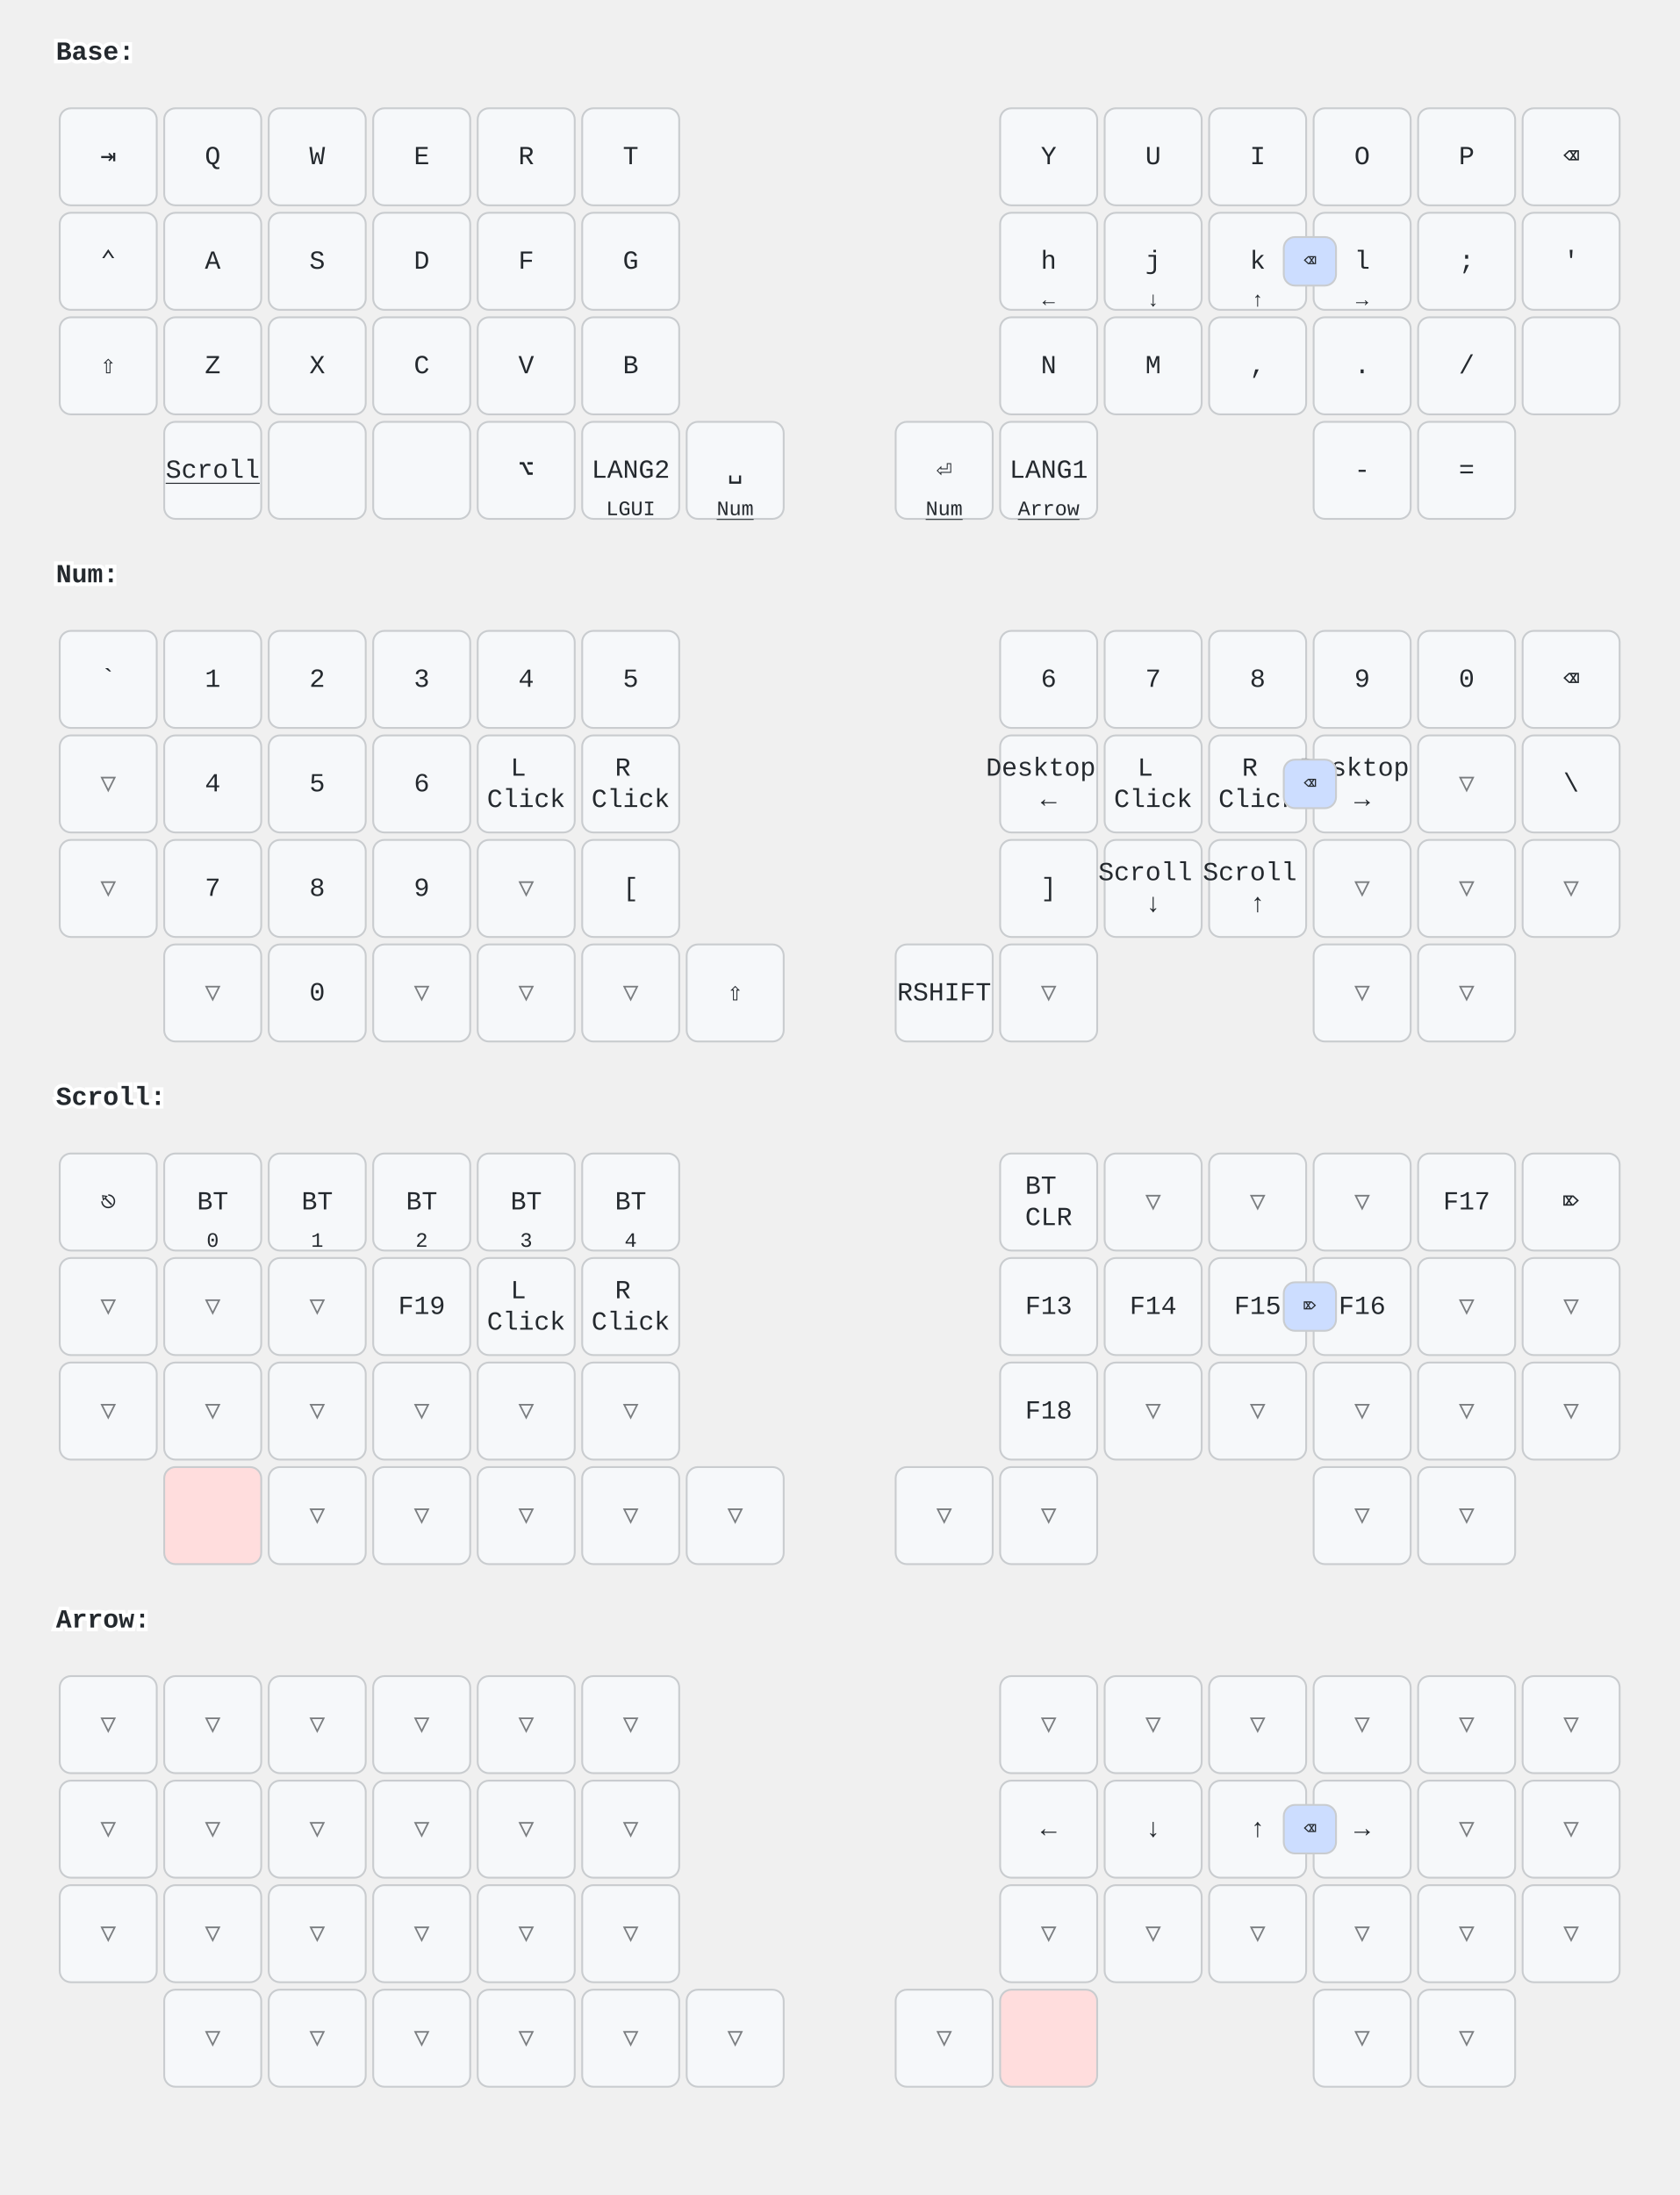
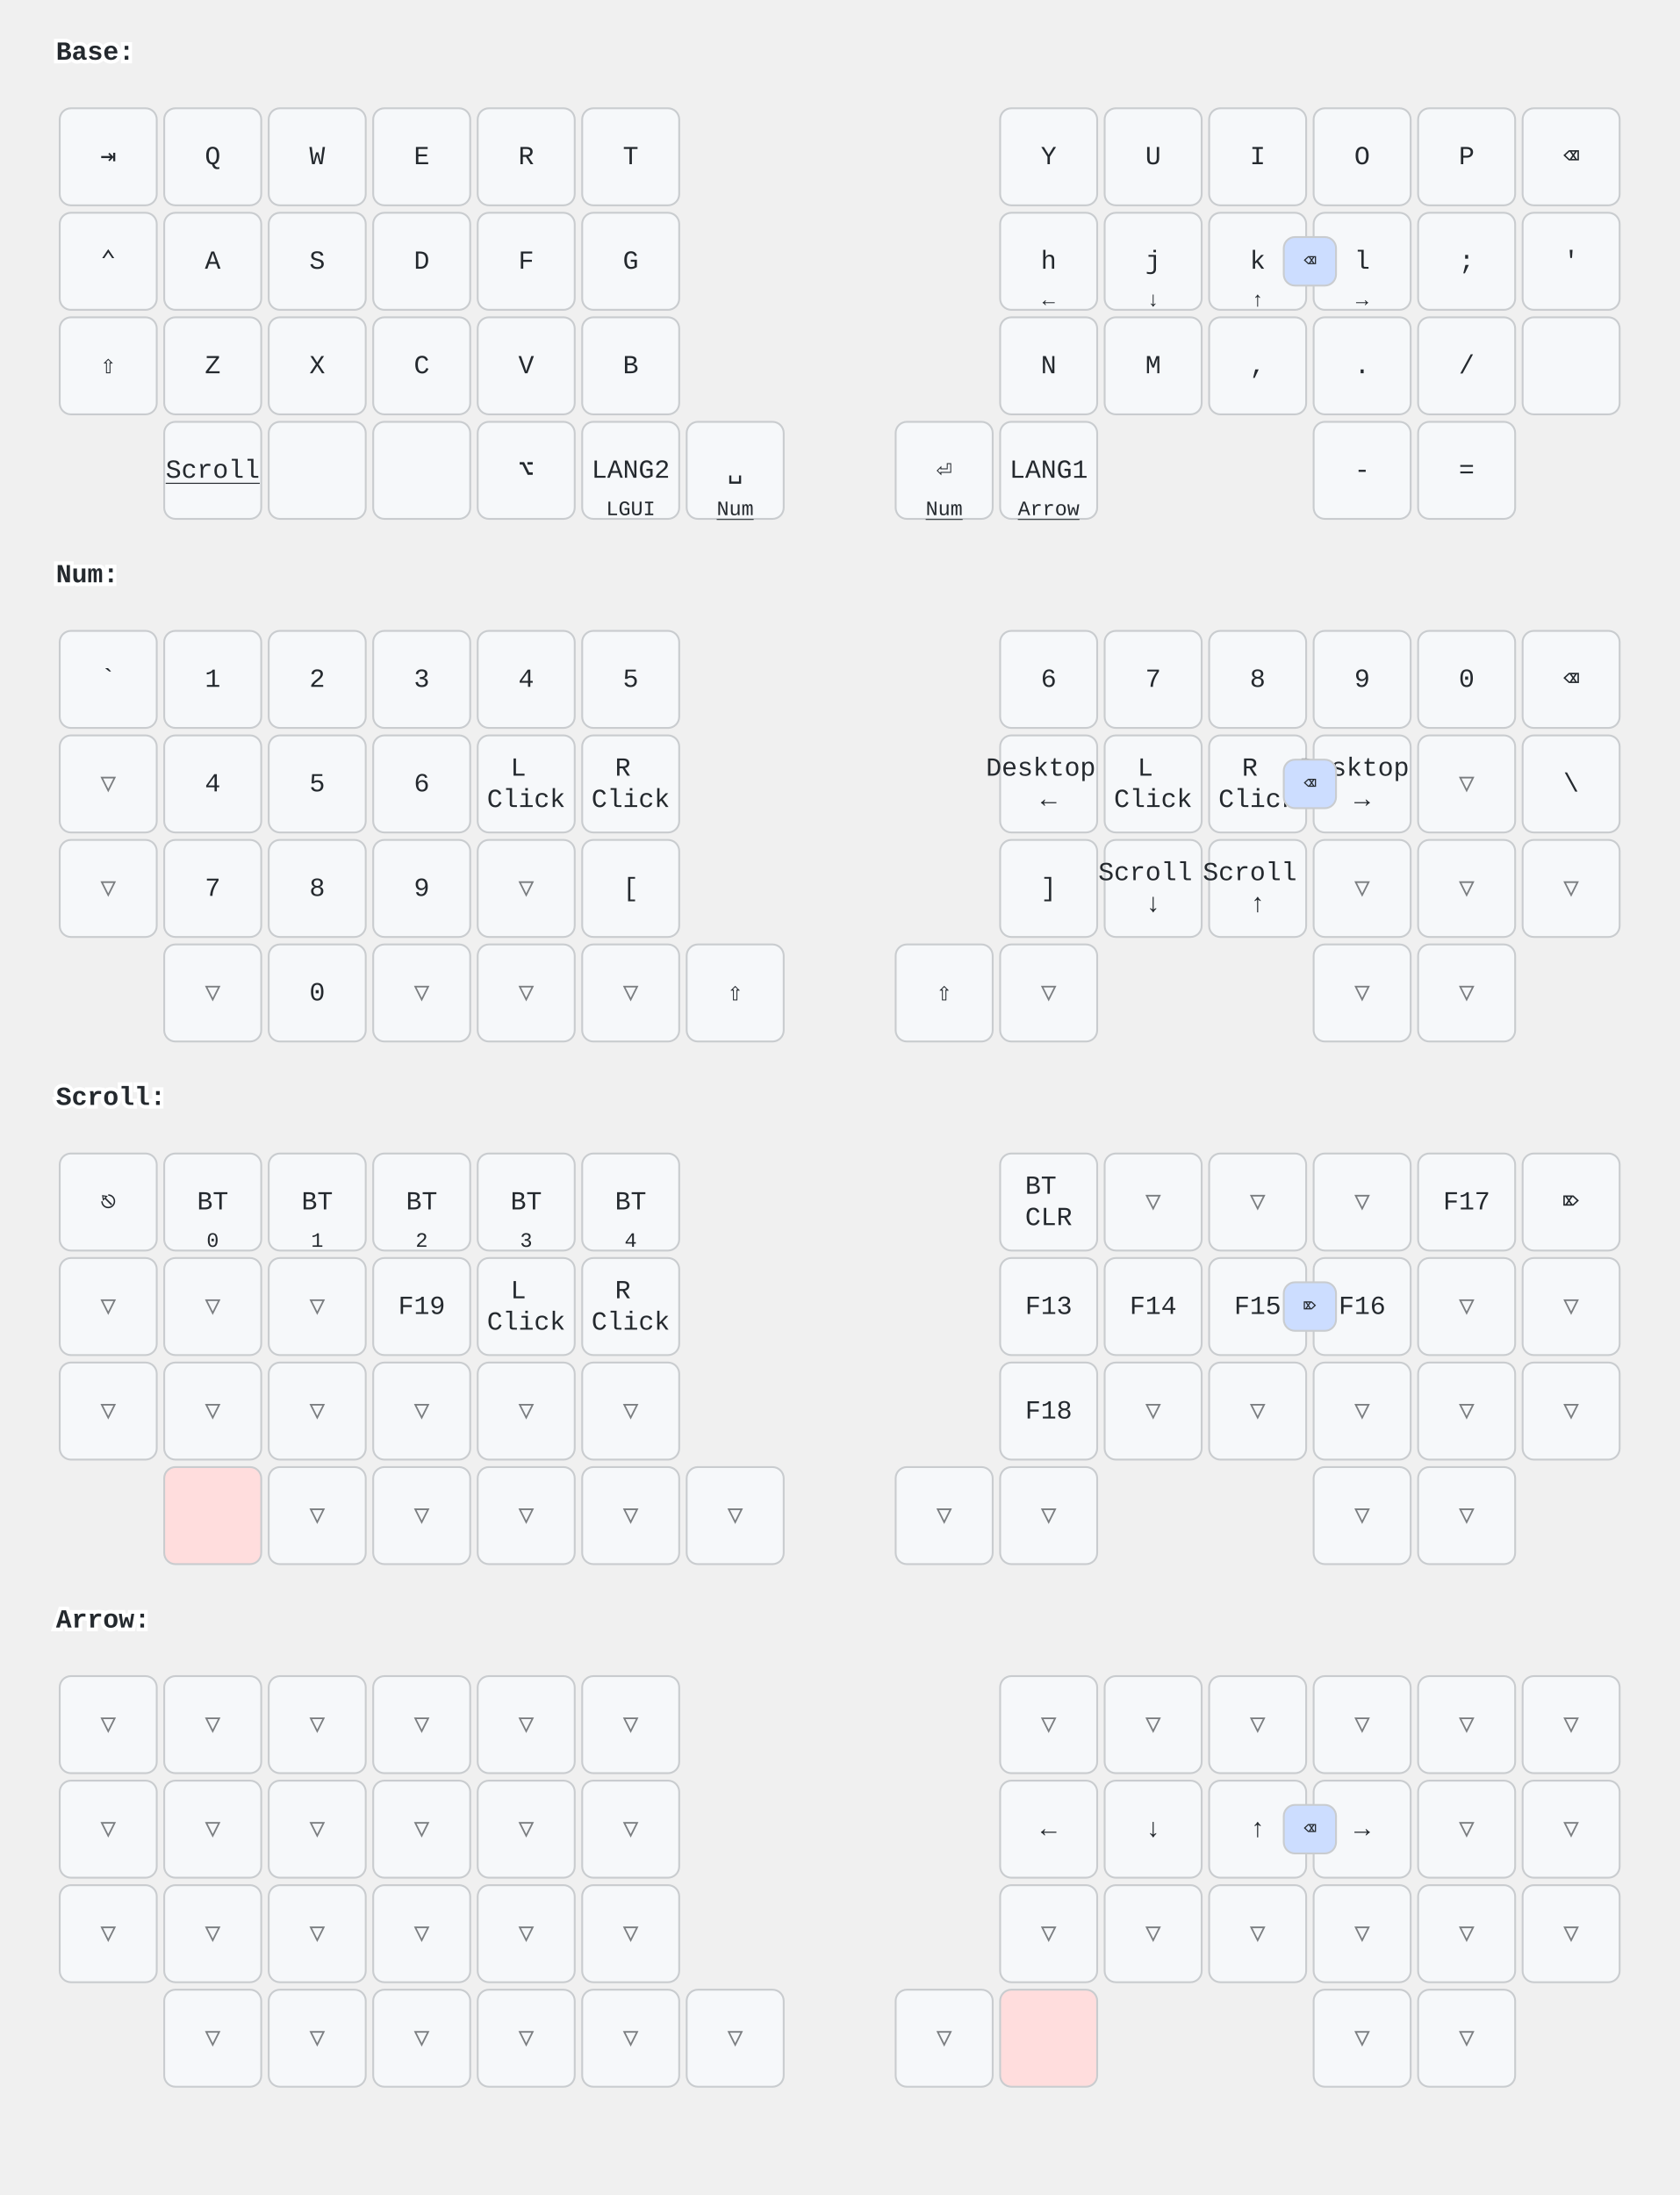
<svg xmlns="http://www.w3.org/2000/svg" width="900" height="1176" viewBox="0 0 900 1176" class="keymap">
  <style>/* inherit to force styles through use tags */
svg path {
    fill: inherit;
}

/* font and background color specifications */
svg.keymap {
    font-family: SFMono-Regular,Consolas,Liberation Mono,Menlo,monospace;
    font-size: 14px;
    font-kerning: normal;
    text-rendering: optimizeLegibility;
    fill: #24292e;
}

/* default key styling */
rect.key {
    fill: #f6f8fa;
}

rect.key, rect.combo {
    stroke: #c9cccf;
    stroke-width: 1;
}

/* default key side styling, only used is draw_key_sides is set */
rect.side {
    filter: brightness(90%);
}

/* color accent for combo boxes */
rect.combo, rect.combo-separate {
    fill: #cdf;
}

/* color accent for held keys */
rect.held, rect.combo.held {
    fill: #fdd;
}

/* color accent for ghost (optional) keys */
rect.ghost, rect.combo.ghost {
    stroke-dasharray: 4, 4;
    stroke-width: 2;
}

text {
    text-anchor: middle;
    dominant-baseline: middle;
}

/* styling for layer labels */
text.label {
    font-weight: bold;
    text-anchor: start;
    stroke: white;
    stroke-width: 4;
    paint-order: stroke;
}

/* styling for optional footer */
text.footer {
    text-anchor: end;
    dominant-baseline: auto;
    stroke: white;
    stroke-width: 4;
    paint-order: stroke;
}

/* styling for combo tap, and key non-tap label text */
text.combo, text.hold, text.shifted, text.left, text.right, text.tl, text.tr, text.bl, text.br {
    font-size: 11px;
}

text.hold, text.bl, text.br {
    text-anchor: middle;
    dominant-baseline: auto;
}

text.shifted, text.tl, text.tr {
    text-anchor: middle;
    dominant-baseline: hanging;
}

text.left, text.tl, text.bl {
    text-anchor: start;
}

text.right, text.tr, text.br {
    text-anchor: end;
}

text.layer-activator {
    text-decoration: underline;
}

/* styling for hold/shifted label text in combo box */
text.combo.hold, text.combo.shifted, text.combo.left, text.combo.right {
    font-size: 8px;
}

/* lighter symbol for transparent keys */
text.trans {
    fill: #7b7e81;
}

/* styling for combo dendrons */
path.combo {
    stroke-width: 1;
    stroke: gray;
    fill: none;
}

/* Start Tabler Icons Cleanup */
/* cannot use height/width with glyphs */
.icon-tabler &gt; path {
    fill: inherit;
    stroke: inherit;
    stroke-width: 2;
}
/* hide tabler's default box */
.icon-tabler &gt; path[stroke="none"][fill="none"] {
    visibility: hidden;
}
/* End Tabler Icons Cleanup */

@media (prefers-color-scheme: dark) {
svg.keymap { fill: #d1d6db; }
rect.key { fill: #3f4750; }
rect.key, rect.combo { stroke: #60666c; }
rect.combo, rect.combo-separate { fill: #1f3d7a; }
rect.held, rect.combo.held { fill: #854747; }
text.label, text.footer { stroke: black; }
text.trans { fill: #7e8184; }
path.combo { stroke: #7f7f7f; }

}</style>
  <g transform="translate(30, 0)" class="layer-Base">
    <text x="0" y="28" class="label" id="Base">Base:</text>
    <g transform="translate(0, 56)">
      <g transform="translate(28, 28)" class="key keypos-0">
        <rect rx="6" ry="6" x="-26" y="-26" width="52" height="52" class="key" />
        <text x="0" y="0" class="key tap">⇥</text>
      </g>
      <g transform="translate(84, 28)" class="key keypos-1">
        <rect rx="6" ry="6" x="-26" y="-26" width="52" height="52" class="key" />
        <text x="0" y="0" class="key tap">Q</text>
      </g>
      <g transform="translate(140, 28)" class="key keypos-2">
        <rect rx="6" ry="6" x="-26" y="-26" width="52" height="52" class="key" />
        <text x="0" y="0" class="key tap">W</text>
      </g>
      <g transform="translate(196, 28)" class="key keypos-3">
        <rect rx="6" ry="6" x="-26" y="-26" width="52" height="52" class="key" />
        <text x="0" y="0" class="key tap">E</text>
      </g>
      <g transform="translate(252, 28)" class="key keypos-4">
        <rect rx="6" ry="6" x="-26" y="-26" width="52" height="52" class="key" />
        <text x="0" y="0" class="key tap">R</text>
      </g>
      <g transform="translate(308, 28)" class="key keypos-5">
        <rect rx="6" ry="6" x="-26" y="-26" width="52" height="52" class="key" />
        <text x="0" y="0" class="key tap">T</text>
      </g>
      <g transform="translate(532, 28)" class="key keypos-6">
        <rect rx="6" ry="6" x="-26" y="-26" width="52" height="52" class="key" />
        <text x="0" y="0" class="key tap">Y</text>
      </g>
      <g transform="translate(588, 28)" class="key keypos-7">
        <rect rx="6" ry="6" x="-26" y="-26" width="52" height="52" class="key" />
        <text x="0" y="0" class="key tap">U</text>
      </g>
      <g transform="translate(644, 28)" class="key keypos-8">
        <rect rx="6" ry="6" x="-26" y="-26" width="52" height="52" class="key" />
        <text x="0" y="0" class="key tap">I</text>
      </g>
      <g transform="translate(700, 28)" class="key keypos-9">
        <rect rx="6" ry="6" x="-26" y="-26" width="52" height="52" class="key" />
        <text x="0" y="0" class="key tap">O</text>
      </g>
      <g transform="translate(756, 28)" class="key keypos-10">
        <rect rx="6" ry="6" x="-26" y="-26" width="52" height="52" class="key" />
        <text x="0" y="0" class="key tap">P</text>
      </g>
      <g transform="translate(812, 28)" class="key keypos-11">
        <rect rx="6" ry="6" x="-26" y="-26" width="52" height="52" class="key" />
        <text x="0" y="0" class="key tap">⌫</text>
      </g>
      <g transform="translate(28, 84)" class="key keypos-12">
        <rect rx="6" ry="6" x="-26" y="-26" width="52" height="52" class="key" />
        <text x="0" y="0" class="key tap">⌃</text>
      </g>
      <g transform="translate(84, 84)" class="key keypos-13">
        <rect rx="6" ry="6" x="-26" y="-26" width="52" height="52" class="key" />
        <text x="0" y="0" class="key tap">A</text>
      </g>
      <g transform="translate(140, 84)" class="key keypos-14">
        <rect rx="6" ry="6" x="-26" y="-26" width="52" height="52" class="key" />
        <text x="0" y="0" class="key tap">S</text>
      </g>
      <g transform="translate(196, 84)" class="key keypos-15">
        <rect rx="6" ry="6" x="-26" y="-26" width="52" height="52" class="key" />
        <text x="0" y="0" class="key tap">D</text>
      </g>
      <g transform="translate(252, 84)" class="key keypos-16">
        <rect rx="6" ry="6" x="-26" y="-26" width="52" height="52" class="key" />
        <text x="0" y="0" class="key tap">F</text>
      </g>
      <g transform="translate(308, 84)" class="key keypos-17">
        <rect rx="6" ry="6" x="-26" y="-26" width="52" height="52" class="key" />
        <text x="0" y="0" class="key tap">G</text>
      </g>
      <g transform="translate(532, 84)" class="key keypos-18">
        <rect rx="6" ry="6" x="-26" y="-26" width="52" height="52" class="key" />
        <text x="0" y="0" class="key tap">h</text>
        <text x="0" y="24" class="key hold">←</text>
      </g>
      <g transform="translate(588, 84)" class="key keypos-19">
        <rect rx="6" ry="6" x="-26" y="-26" width="52" height="52" class="key" />
        <text x="0" y="0" class="key tap">j</text>
        <text x="0" y="24" class="key hold">↓</text>
      </g>
      <g transform="translate(644, 84)" class="key keypos-20">
        <rect rx="6" ry="6" x="-26" y="-26" width="52" height="52" class="key" />
        <text x="0" y="0" class="key tap">k</text>
        <text x="0" y="24" class="key hold">↑</text>
      </g>
      <g transform="translate(700, 84)" class="key keypos-21">
        <rect rx="6" ry="6" x="-26" y="-26" width="52" height="52" class="key" />
        <text x="0" y="0" class="key tap">l</text>
        <text x="0" y="24" class="key hold">→</text>
      </g>
      <g transform="translate(756, 84)" class="key keypos-22">
        <rect rx="6" ry="6" x="-26" y="-26" width="52" height="52" class="key" />
        <text x="0" y="0" class="key tap">;</text>
      </g>
      <g transform="translate(812, 84)" class="key keypos-23">
        <rect rx="6" ry="6" x="-26" y="-26" width="52" height="52" class="key" />
        <text x="0" y="0" class="key tap">'</text>
      </g>
      <g transform="translate(28, 140)" class="key keypos-24">
        <rect rx="6" ry="6" x="-26" y="-26" width="52" height="52" class="key" />
        <text x="0" y="0" class="key tap">⇧</text>
      </g>
      <g transform="translate(84, 140)" class="key keypos-25">
        <rect rx="6" ry="6" x="-26" y="-26" width="52" height="52" class="key" />
        <text x="0" y="0" class="key tap">Z</text>
      </g>
      <g transform="translate(140, 140)" class="key keypos-26">
        <rect rx="6" ry="6" x="-26" y="-26" width="52" height="52" class="key" />
        <text x="0" y="0" class="key tap">X</text>
      </g>
      <g transform="translate(196, 140)" class="key keypos-27">
        <rect rx="6" ry="6" x="-26" y="-26" width="52" height="52" class="key" />
        <text x="0" y="0" class="key tap">C</text>
      </g>
      <g transform="translate(252, 140)" class="key keypos-28">
        <rect rx="6" ry="6" x="-26" y="-26" width="52" height="52" class="key" />
        <text x="0" y="0" class="key tap">V</text>
      </g>
      <g transform="translate(308, 140)" class="key keypos-29">
        <rect rx="6" ry="6" x="-26" y="-26" width="52" height="52" class="key" />
        <text x="0" y="0" class="key tap">B</text>
      </g>
      <g transform="translate(532, 140)" class="key keypos-30">
        <rect rx="6" ry="6" x="-26" y="-26" width="52" height="52" class="key" />
        <text x="0" y="0" class="key tap">N</text>
      </g>
      <g transform="translate(588, 140)" class="key keypos-31">
        <rect rx="6" ry="6" x="-26" y="-26" width="52" height="52" class="key" />
        <text x="0" y="0" class="key tap">M</text>
      </g>
      <g transform="translate(644, 140)" class="key keypos-32">
        <rect rx="6" ry="6" x="-26" y="-26" width="52" height="52" class="key" />
        <text x="0" y="0" class="key tap">,</text>
      </g>
      <g transform="translate(700, 140)" class="key keypos-33">
        <rect rx="6" ry="6" x="-26" y="-26" width="52" height="52" class="key" />
        <text x="0" y="0" class="key tap">.</text>
      </g>
      <g transform="translate(756, 140)" class="key keypos-34">
        <rect rx="6" ry="6" x="-26" y="-26" width="52" height="52" class="key" />
        <text x="0" y="0" class="key tap">/</text>
      </g>
      <g transform="translate(812, 140)" class="key keypos-35">
        <rect rx="6" ry="6" x="-26" y="-26" width="52" height="52" class="key" />
      </g>
      <g transform="translate(84, 196)" class="key keypos-36">
        <rect rx="6" ry="6" x="-26" y="-26" width="52" height="52" class="key" />
        <a href="#Scroll">
          <text x="0" y="0" class="key tap layer-activator">Scroll</text>
        </a>
      </g>
      <g transform="translate(140, 196)" class="key keypos-37">
        <rect rx="6" ry="6" x="-26" y="-26" width="52" height="52" class="key" />
      </g>
      <g transform="translate(196, 196)" class="key keypos-38">
        <rect rx="6" ry="6" x="-26" y="-26" width="52" height="52" class="key" />
      </g>
      <g transform="translate(252, 196)" class="key keypos-39">
        <rect rx="6" ry="6" x="-26" y="-26" width="52" height="52" class="key" />
        <text x="0" y="0" class="key tap">⌥</text>
      </g>
      <g transform="translate(308, 196)" class="key keypos-40">
        <rect rx="6" ry="6" x="-26" y="-26" width="52" height="52" class="key" />
        <text x="0" y="0" class="key tap">LANG2</text>
        <text x="0" y="24" class="key hold">LGUI</text>
      </g>
      <g transform="translate(364, 196)" class="key keypos-41">
        <rect rx="6" ry="6" x="-26" y="-26" width="52" height="52" class="key" />
        <text x="0" y="0" class="key tap">␣</text>
        <a href="#Num">
          <text x="0" y="24" class="key hold layer-activator">Num</text>
        </a>
      </g>
      <g transform="translate(476, 196)" class="key keypos-42">
        <rect rx="6" ry="6" x="-26" y="-26" width="52" height="52" class="key" />
        <text x="0" y="0" class="key tap">⏎</text>
        <a href="#Num">
          <text x="0" y="24" class="key hold layer-activator">Num</text>
        </a>
      </g>
      <g transform="translate(532, 196)" class="key keypos-43">
        <rect rx="6" ry="6" x="-26" y="-26" width="52" height="52" class="key" />
        <text x="0" y="0" class="key tap">LANG1</text>
        <a href="#Arrow">
          <text x="0" y="24" class="key hold layer-activator">Arrow</text>
        </a>
      </g>
      <g transform="translate(700, 196)" class="key keypos-44">
        <rect rx="6" ry="6" x="-26" y="-26" width="52" height="52" class="key" />
        <text x="0" y="0" class="key tap">-</text>
      </g>
      <g transform="translate(756, 196)" class="key keypos-45">
        <rect rx="6" ry="6" x="-26" y="-26" width="52" height="52" class="key" />
        <text x="0" y="0" class="key tap">=</text>
      </g>
      <g class="combo combopos-0">
        <rect rx="6" ry="6" x="658" y="71" width="28" height="26" class="combo" />
        <text x="672" y="84" class="combo tap">⌫</text>
      </g>
    </g>
  </g>
  <g transform="translate(30, 280)" class="layer-Num">
    <text x="0" y="28" class="label" id="Num">Num:</text>
    <g transform="translate(0, 56)">
      <g transform="translate(28, 28)" class="key keypos-0">
        <rect rx="6" ry="6" x="-26" y="-26" width="52" height="52" class="key" />
        <text x="0" y="0" class="key tap">`</text>
      </g>
      <g transform="translate(84, 28)" class="key keypos-1">
        <rect rx="6" ry="6" x="-26" y="-26" width="52" height="52" class="key" />
        <text x="0" y="0" class="key tap">1</text>
      </g>
      <g transform="translate(140, 28)" class="key keypos-2">
        <rect rx="6" ry="6" x="-26" y="-26" width="52" height="52" class="key" />
        <text x="0" y="0" class="key tap">2</text>
      </g>
      <g transform="translate(196, 28)" class="key keypos-3">
        <rect rx="6" ry="6" x="-26" y="-26" width="52" height="52" class="key" />
        <text x="0" y="0" class="key tap">3</text>
      </g>
      <g transform="translate(252, 28)" class="key keypos-4">
        <rect rx="6" ry="6" x="-26" y="-26" width="52" height="52" class="key" />
        <text x="0" y="0" class="key tap">4</text>
      </g>
      <g transform="translate(308, 28)" class="key keypos-5">
        <rect rx="6" ry="6" x="-26" y="-26" width="52" height="52" class="key" />
        <text x="0" y="0" class="key tap">5</text>
      </g>
      <g transform="translate(532, 28)" class="key keypos-6">
        <rect rx="6" ry="6" x="-26" y="-26" width="52" height="52" class="key" />
        <text x="0" y="0" class="key tap">6</text>
      </g>
      <g transform="translate(588, 28)" class="key keypos-7">
        <rect rx="6" ry="6" x="-26" y="-26" width="52" height="52" class="key" />
        <text x="0" y="0" class="key tap">7</text>
      </g>
      <g transform="translate(644, 28)" class="key keypos-8">
        <rect rx="6" ry="6" x="-26" y="-26" width="52" height="52" class="key" />
        <text x="0" y="0" class="key tap">8</text>
      </g>
      <g transform="translate(700, 28)" class="key keypos-9">
        <rect rx="6" ry="6" x="-26" y="-26" width="52" height="52" class="key" />
        <text x="0" y="0" class="key tap">9</text>
      </g>
      <g transform="translate(756, 28)" class="key keypos-10">
        <rect rx="6" ry="6" x="-26" y="-26" width="52" height="52" class="key" />
        <text x="0" y="0" class="key tap">0</text>
      </g>
      <g transform="translate(812, 28)" class="key keypos-11">
        <rect rx="6" ry="6" x="-26" y="-26" width="52" height="52" class="key" />
        <text x="0" y="0" class="key tap">⌫</text>
      </g>
      <g transform="translate(28, 84)" class="key trans keypos-12">
        <rect rx="6" ry="6" x="-26" y="-26" width="52" height="52" class="key trans" />
        <text x="0" y="0" class="key trans tap">▽</text>
      </g>
      <g transform="translate(84, 84)" class="key keypos-13">
        <rect rx="6" ry="6" x="-26" y="-26" width="52" height="52" class="key" />
        <text x="0" y="0" class="key tap">4</text>
      </g>
      <g transform="translate(140, 84)" class="key keypos-14">
        <rect rx="6" ry="6" x="-26" y="-26" width="52" height="52" class="key" />
        <text x="0" y="0" class="key tap">5</text>
      </g>
      <g transform="translate(196, 84)" class="key keypos-15">
        <rect rx="6" ry="6" x="-26" y="-26" width="52" height="52" class="key" />
        <text x="0" y="0" class="key tap">6</text>
      </g>
      <g transform="translate(252, 84)" class="key keypos-16">
        <rect rx="6" ry="6" x="-26" y="-26" width="52" height="52" class="key" />
        <text x="0" y="0" class="key tap">
          <tspan x="0" dy="-0.6em">L</tspan>
          <tspan x="0" dy="1.2em">Click</tspan>
        </text>
      </g>
      <g transform="translate(308, 84)" class="key keypos-17">
        <rect rx="6" ry="6" x="-26" y="-26" width="52" height="52" class="key" />
        <text x="0" y="0" class="key tap">
          <tspan x="0" dy="-0.6em">R</tspan>
          <tspan x="0" dy="1.2em">Click</tspan>
        </text>
      </g>
      <g transform="translate(532, 84)" class="key keypos-18">
        <rect rx="6" ry="6" x="-26" y="-26" width="52" height="52" class="key" />
        <text x="0" y="0" class="key tap">
          <tspan x="0" dy="-0.6em">Desktop</tspan>
          <tspan x="0" dy="1.2em">←</tspan>
        </text>
      </g>
      <g transform="translate(588, 84)" class="key keypos-19">
        <rect rx="6" ry="6" x="-26" y="-26" width="52" height="52" class="key" />
        <text x="0" y="0" class="key tap">
          <tspan x="0" dy="-0.6em">L</tspan>
          <tspan x="0" dy="1.2em">Click</tspan>
        </text>
      </g>
      <g transform="translate(644, 84)" class="key keypos-20">
        <rect rx="6" ry="6" x="-26" y="-26" width="52" height="52" class="key" />
        <text x="0" y="0" class="key tap">
          <tspan x="0" dy="-0.6em">R</tspan>
          <tspan x="0" dy="1.2em">Click</tspan>
        </text>
      </g>
      <g transform="translate(700, 84)" class="key keypos-21">
        <rect rx="6" ry="6" x="-26" y="-26" width="52" height="52" class="key" />
        <text x="0" y="0" class="key tap">
          <tspan x="0" dy="-0.6em">Desktop</tspan>
          <tspan x="0" dy="1.2em">→</tspan>
        </text>
      </g>
      <g transform="translate(756, 84)" class="key trans keypos-22">
        <rect rx="6" ry="6" x="-26" y="-26" width="52" height="52" class="key trans" />
        <text x="0" y="0" class="key trans tap">▽</text>
      </g>
      <g transform="translate(812, 84)" class="key keypos-23">
        <rect rx="6" ry="6" x="-26" y="-26" width="52" height="52" class="key" />
        <text x="0" y="0" class="key tap">\</text>
      </g>
      <g transform="translate(28, 140)" class="key trans keypos-24">
        <rect rx="6" ry="6" x="-26" y="-26" width="52" height="52" class="key trans" />
        <text x="0" y="0" class="key trans tap">▽</text>
      </g>
      <g transform="translate(84, 140)" class="key keypos-25">
        <rect rx="6" ry="6" x="-26" y="-26" width="52" height="52" class="key" />
        <text x="0" y="0" class="key tap">7</text>
      </g>
      <g transform="translate(140, 140)" class="key keypos-26">
        <rect rx="6" ry="6" x="-26" y="-26" width="52" height="52" class="key" />
        <text x="0" y="0" class="key tap">8</text>
      </g>
      <g transform="translate(196, 140)" class="key keypos-27">
        <rect rx="6" ry="6" x="-26" y="-26" width="52" height="52" class="key" />
        <text x="0" y="0" class="key tap">9</text>
      </g>
      <g transform="translate(252, 140)" class="key trans keypos-28">
        <rect rx="6" ry="6" x="-26" y="-26" width="52" height="52" class="key trans" />
        <text x="0" y="0" class="key trans tap">▽</text>
      </g>
      <g transform="translate(308, 140)" class="key keypos-29">
        <rect rx="6" ry="6" x="-26" y="-26" width="52" height="52" class="key" />
        <text x="0" y="0" class="key tap">[</text>
      </g>
      <g transform="translate(532, 140)" class="key keypos-30">
        <rect rx="6" ry="6" x="-26" y="-26" width="52" height="52" class="key" />
        <text x="0" y="0" class="key tap">]</text>
      </g>
      <g transform="translate(588, 140)" class="key keypos-31">
        <rect rx="6" ry="6" x="-26" y="-26" width="52" height="52" class="key" />
        <text x="0" y="0" class="key tap">
          <tspan x="0" dy="-0.6em">Scroll</tspan>
          <tspan x="0" dy="1.2em">↓</tspan>
        </text>
      </g>
      <g transform="translate(644, 140)" class="key keypos-32">
        <rect rx="6" ry="6" x="-26" y="-26" width="52" height="52" class="key" />
        <text x="0" y="0" class="key tap">
          <tspan x="0" dy="-0.6em">Scroll</tspan>
          <tspan x="0" dy="1.2em">↑</tspan>
        </text>
      </g>
      <g transform="translate(700, 140)" class="key trans keypos-33">
        <rect rx="6" ry="6" x="-26" y="-26" width="52" height="52" class="key trans" />
        <text x="0" y="0" class="key trans tap">▽</text>
      </g>
      <g transform="translate(756, 140)" class="key trans keypos-34">
        <rect rx="6" ry="6" x="-26" y="-26" width="52" height="52" class="key trans" />
        <text x="0" y="0" class="key trans tap">▽</text>
      </g>
      <g transform="translate(812, 140)" class="key trans keypos-35">
        <rect rx="6" ry="6" x="-26" y="-26" width="52" height="52" class="key trans" />
        <text x="0" y="0" class="key trans tap">▽</text>
      </g>
      <g transform="translate(84, 196)" class="key trans keypos-36">
        <rect rx="6" ry="6" x="-26" y="-26" width="52" height="52" class="key trans" />
        <text x="0" y="0" class="key trans tap">▽</text>
      </g>
      <g transform="translate(140, 196)" class="key keypos-37">
        <rect rx="6" ry="6" x="-26" y="-26" width="52" height="52" class="key" />
        <text x="0" y="0" class="key tap">0</text>
      </g>
      <g transform="translate(196, 196)" class="key trans keypos-38">
        <rect rx="6" ry="6" x="-26" y="-26" width="52" height="52" class="key trans" />
        <text x="0" y="0" class="key trans tap">▽</text>
      </g>
      <g transform="translate(252, 196)" class="key trans keypos-39">
        <rect rx="6" ry="6" x="-26" y="-26" width="52" height="52" class="key trans" />
        <text x="0" y="0" class="key trans tap">▽</text>
      </g>
      <g transform="translate(308, 196)" class="key trans keypos-40">
        <rect rx="6" ry="6" x="-26" y="-26" width="52" height="52" class="key trans" />
        <text x="0" y="0" class="key trans tap">▽</text>
      </g>
      <g transform="translate(364, 196)" class="key keypos-41">
        <rect rx="6" ry="6" x="-26" y="-26" width="52" height="52" class="key" />
        <text x="0" y="0" class="key tap">⇧</text>
      </g>
      <g transform="translate(476, 196)" class="key keypos-42">
        <rect rx="6" ry="6" x="-26" y="-26" width="52" height="52" class="key" />
-         <text x="0" y="0" class="key tap">RSHIFT</text>
+         <text x="0" y="0" class="key tap">⇧</text>
      </g>
      <g transform="translate(532, 196)" class="key trans keypos-43">
        <rect rx="6" ry="6" x="-26" y="-26" width="52" height="52" class="key trans" />
        <text x="0" y="0" class="key trans tap">▽</text>
      </g>
      <g transform="translate(700, 196)" class="key trans keypos-44">
        <rect rx="6" ry="6" x="-26" y="-26" width="52" height="52" class="key trans" />
        <text x="0" y="0" class="key trans tap">▽</text>
      </g>
      <g transform="translate(756, 196)" class="key trans keypos-45">
        <rect rx="6" ry="6" x="-26" y="-26" width="52" height="52" class="key trans" />
        <text x="0" y="0" class="key trans tap">▽</text>
      </g>
      <g class="combo combopos-0">
        <rect rx="6" ry="6" x="658" y="71" width="28" height="26" class="combo" />
        <text x="672" y="84" class="combo tap">⌫</text>
      </g>
    </g>
  </g>
  <g transform="translate(30, 560)" class="layer-Scroll">
    <text x="0" y="28" class="label" id="Scroll">Scroll:</text>
    <g transform="translate(0, 56)">
      <g transform="translate(28, 28)" class="key keypos-0">
        <rect rx="6" ry="6" x="-26" y="-26" width="52" height="52" class="key" />
        <text x="0" y="0" class="key tap">⎋</text>
      </g>
      <g transform="translate(84, 28)" class="key keypos-1">
        <rect rx="6" ry="6" x="-26" y="-26" width="52" height="52" class="key" />
        <text x="0" y="0" class="key tap">BT</text>
        <text x="0" y="24" class="key hold">0</text>
      </g>
      <g transform="translate(140, 28)" class="key keypos-2">
        <rect rx="6" ry="6" x="-26" y="-26" width="52" height="52" class="key" />
        <text x="0" y="0" class="key tap">BT</text>
        <text x="0" y="24" class="key hold">1</text>
      </g>
      <g transform="translate(196, 28)" class="key keypos-3">
        <rect rx="6" ry="6" x="-26" y="-26" width="52" height="52" class="key" />
        <text x="0" y="0" class="key tap">BT</text>
        <text x="0" y="24" class="key hold">2</text>
      </g>
      <g transform="translate(252, 28)" class="key keypos-4">
        <rect rx="6" ry="6" x="-26" y="-26" width="52" height="52" class="key" />
        <text x="0" y="0" class="key tap">BT</text>
        <text x="0" y="24" class="key hold">3</text>
      </g>
      <g transform="translate(308, 28)" class="key keypos-5">
        <rect rx="6" ry="6" x="-26" y="-26" width="52" height="52" class="key" />
        <text x="0" y="0" class="key tap">BT</text>
        <text x="0" y="24" class="key hold">4</text>
      </g>
      <g transform="translate(532, 28)" class="key keypos-6">
        <rect rx="6" ry="6" x="-26" y="-26" width="52" height="52" class="key" />
        <text x="0" y="0" class="key tap">
          <tspan x="0" dy="-0.6em">BT</tspan>
          <tspan x="0" dy="1.2em">CLR</tspan>
        </text>
      </g>
      <g transform="translate(588, 28)" class="key trans keypos-7">
        <rect rx="6" ry="6" x="-26" y="-26" width="52" height="52" class="key trans" />
        <text x="0" y="0" class="key trans tap">▽</text>
      </g>
      <g transform="translate(644, 28)" class="key trans keypos-8">
        <rect rx="6" ry="6" x="-26" y="-26" width="52" height="52" class="key trans" />
        <text x="0" y="0" class="key trans tap">▽</text>
      </g>
      <g transform="translate(700, 28)" class="key trans keypos-9">
        <rect rx="6" ry="6" x="-26" y="-26" width="52" height="52" class="key trans" />
        <text x="0" y="0" class="key trans tap">▽</text>
      </g>
      <g transform="translate(756, 28)" class="key keypos-10">
        <rect rx="6" ry="6" x="-26" y="-26" width="52" height="52" class="key" />
        <text x="0" y="0" class="key tap">F17</text>
      </g>
      <g transform="translate(812, 28)" class="key keypos-11">
        <rect rx="6" ry="6" x="-26" y="-26" width="52" height="52" class="key" />
        <text x="0" y="0" class="key tap">⌦</text>
      </g>
      <g transform="translate(28, 84)" class="key trans keypos-12">
        <rect rx="6" ry="6" x="-26" y="-26" width="52" height="52" class="key trans" />
        <text x="0" y="0" class="key trans tap">▽</text>
      </g>
      <g transform="translate(84, 84)" class="key trans keypos-13">
        <rect rx="6" ry="6" x="-26" y="-26" width="52" height="52" class="key trans" />
        <text x="0" y="0" class="key trans tap">▽</text>
      </g>
      <g transform="translate(140, 84)" class="key trans keypos-14">
        <rect rx="6" ry="6" x="-26" y="-26" width="52" height="52" class="key trans" />
        <text x="0" y="0" class="key trans tap">▽</text>
      </g>
      <g transform="translate(196, 84)" class="key keypos-15">
        <rect rx="6" ry="6" x="-26" y="-26" width="52" height="52" class="key" />
        <text x="0" y="0" class="key tap">F19</text>
      </g>
      <g transform="translate(252, 84)" class="key keypos-16">
        <rect rx="6" ry="6" x="-26" y="-26" width="52" height="52" class="key" />
        <text x="0" y="0" class="key tap">
          <tspan x="0" dy="-0.6em">L</tspan>
          <tspan x="0" dy="1.2em">Click</tspan>
        </text>
      </g>
      <g transform="translate(308, 84)" class="key keypos-17">
        <rect rx="6" ry="6" x="-26" y="-26" width="52" height="52" class="key" />
        <text x="0" y="0" class="key tap">
          <tspan x="0" dy="-0.6em">R</tspan>
          <tspan x="0" dy="1.2em">Click</tspan>
        </text>
      </g>
      <g transform="translate(532, 84)" class="key keypos-18">
        <rect rx="6" ry="6" x="-26" y="-26" width="52" height="52" class="key" />
        <text x="0" y="0" class="key tap">F13</text>
      </g>
      <g transform="translate(588, 84)" class="key keypos-19">
        <rect rx="6" ry="6" x="-26" y="-26" width="52" height="52" class="key" />
        <text x="0" y="0" class="key tap">F14</text>
      </g>
      <g transform="translate(644, 84)" class="key keypos-20">
        <rect rx="6" ry="6" x="-26" y="-26" width="52" height="52" class="key" />
        <text x="0" y="0" class="key tap">F15</text>
      </g>
      <g transform="translate(700, 84)" class="key keypos-21">
        <rect rx="6" ry="6" x="-26" y="-26" width="52" height="52" class="key" />
        <text x="0" y="0" class="key tap">F16</text>
      </g>
      <g transform="translate(756, 84)" class="key trans keypos-22">
        <rect rx="6" ry="6" x="-26" y="-26" width="52" height="52" class="key trans" />
        <text x="0" y="0" class="key trans tap">▽</text>
      </g>
      <g transform="translate(812, 84)" class="key trans keypos-23">
        <rect rx="6" ry="6" x="-26" y="-26" width="52" height="52" class="key trans" />
        <text x="0" y="0" class="key trans tap">▽</text>
      </g>
      <g transform="translate(28, 140)" class="key trans keypos-24">
        <rect rx="6" ry="6" x="-26" y="-26" width="52" height="52" class="key trans" />
        <text x="0" y="0" class="key trans tap">▽</text>
      </g>
      <g transform="translate(84, 140)" class="key trans keypos-25">
        <rect rx="6" ry="6" x="-26" y="-26" width="52" height="52" class="key trans" />
        <text x="0" y="0" class="key trans tap">▽</text>
      </g>
      <g transform="translate(140, 140)" class="key trans keypos-26">
        <rect rx="6" ry="6" x="-26" y="-26" width="52" height="52" class="key trans" />
        <text x="0" y="0" class="key trans tap">▽</text>
      </g>
      <g transform="translate(196, 140)" class="key trans keypos-27">
        <rect rx="6" ry="6" x="-26" y="-26" width="52" height="52" class="key trans" />
        <text x="0" y="0" class="key trans tap">▽</text>
      </g>
      <g transform="translate(252, 140)" class="key trans keypos-28">
        <rect rx="6" ry="6" x="-26" y="-26" width="52" height="52" class="key trans" />
        <text x="0" y="0" class="key trans tap">▽</text>
      </g>
      <g transform="translate(308, 140)" class="key trans keypos-29">
        <rect rx="6" ry="6" x="-26" y="-26" width="52" height="52" class="key trans" />
        <text x="0" y="0" class="key trans tap">▽</text>
      </g>
      <g transform="translate(532, 140)" class="key keypos-30">
        <rect rx="6" ry="6" x="-26" y="-26" width="52" height="52" class="key" />
        <text x="0" y="0" class="key tap">F18</text>
      </g>
      <g transform="translate(588, 140)" class="key trans keypos-31">
        <rect rx="6" ry="6" x="-26" y="-26" width="52" height="52" class="key trans" />
        <text x="0" y="0" class="key trans tap">▽</text>
      </g>
      <g transform="translate(644, 140)" class="key trans keypos-32">
        <rect rx="6" ry="6" x="-26" y="-26" width="52" height="52" class="key trans" />
        <text x="0" y="0" class="key trans tap">▽</text>
      </g>
      <g transform="translate(700, 140)" class="key trans keypos-33">
        <rect rx="6" ry="6" x="-26" y="-26" width="52" height="52" class="key trans" />
        <text x="0" y="0" class="key trans tap">▽</text>
      </g>
      <g transform="translate(756, 140)" class="key trans keypos-34">
        <rect rx="6" ry="6" x="-26" y="-26" width="52" height="52" class="key trans" />
        <text x="0" y="0" class="key trans tap">▽</text>
      </g>
      <g transform="translate(812, 140)" class="key trans keypos-35">
        <rect rx="6" ry="6" x="-26" y="-26" width="52" height="52" class="key trans" />
        <text x="0" y="0" class="key trans tap">▽</text>
      </g>
      <g transform="translate(84, 196)" class="key held keypos-36">
        <rect rx="6" ry="6" x="-26" y="-26" width="52" height="52" class="key held" />
      </g>
      <g transform="translate(140, 196)" class="key trans keypos-37">
        <rect rx="6" ry="6" x="-26" y="-26" width="52" height="52" class="key trans" />
        <text x="0" y="0" class="key trans tap">▽</text>
      </g>
      <g transform="translate(196, 196)" class="key trans keypos-38">
        <rect rx="6" ry="6" x="-26" y="-26" width="52" height="52" class="key trans" />
        <text x="0" y="0" class="key trans tap">▽</text>
      </g>
      <g transform="translate(252, 196)" class="key trans keypos-39">
        <rect rx="6" ry="6" x="-26" y="-26" width="52" height="52" class="key trans" />
        <text x="0" y="0" class="key trans tap">▽</text>
      </g>
      <g transform="translate(308, 196)" class="key trans keypos-40">
        <rect rx="6" ry="6" x="-26" y="-26" width="52" height="52" class="key trans" />
        <text x="0" y="0" class="key trans tap">▽</text>
      </g>
      <g transform="translate(364, 196)" class="key trans keypos-41">
        <rect rx="6" ry="6" x="-26" y="-26" width="52" height="52" class="key trans" />
        <text x="0" y="0" class="key trans tap">▽</text>
      </g>
      <g transform="translate(476, 196)" class="key trans keypos-42">
        <rect rx="6" ry="6" x="-26" y="-26" width="52" height="52" class="key trans" />
        <text x="0" y="0" class="key trans tap">▽</text>
      </g>
      <g transform="translate(532, 196)" class="key trans keypos-43">
        <rect rx="6" ry="6" x="-26" y="-26" width="52" height="52" class="key trans" />
        <text x="0" y="0" class="key trans tap">▽</text>
      </g>
      <g transform="translate(700, 196)" class="key trans keypos-44">
        <rect rx="6" ry="6" x="-26" y="-26" width="52" height="52" class="key trans" />
        <text x="0" y="0" class="key trans tap">▽</text>
      </g>
      <g transform="translate(756, 196)" class="key trans keypos-45">
        <rect rx="6" ry="6" x="-26" y="-26" width="52" height="52" class="key trans" />
        <text x="0" y="0" class="key trans tap">▽</text>
      </g>
      <g class="combo combopos-0">
        <rect rx="6" ry="6" x="658" y="71" width="28" height="26" class="combo" />
        <text x="672" y="84" class="combo tap">⌦</text>
      </g>
    </g>
  </g>
  <g transform="translate(30, 840)" class="layer-Arrow">
    <text x="0" y="28" class="label" id="Arrow">Arrow:</text>
    <g transform="translate(0, 56)">
      <g transform="translate(28, 28)" class="key trans keypos-0">
        <rect rx="6" ry="6" x="-26" y="-26" width="52" height="52" class="key trans" />
        <text x="0" y="0" class="key trans tap">▽</text>
      </g>
      <g transform="translate(84, 28)" class="key trans keypos-1">
        <rect rx="6" ry="6" x="-26" y="-26" width="52" height="52" class="key trans" />
        <text x="0" y="0" class="key trans tap">▽</text>
      </g>
      <g transform="translate(140, 28)" class="key trans keypos-2">
        <rect rx="6" ry="6" x="-26" y="-26" width="52" height="52" class="key trans" />
        <text x="0" y="0" class="key trans tap">▽</text>
      </g>
      <g transform="translate(196, 28)" class="key trans keypos-3">
        <rect rx="6" ry="6" x="-26" y="-26" width="52" height="52" class="key trans" />
        <text x="0" y="0" class="key trans tap">▽</text>
      </g>
      <g transform="translate(252, 28)" class="key trans keypos-4">
        <rect rx="6" ry="6" x="-26" y="-26" width="52" height="52" class="key trans" />
        <text x="0" y="0" class="key trans tap">▽</text>
      </g>
      <g transform="translate(308, 28)" class="key trans keypos-5">
        <rect rx="6" ry="6" x="-26" y="-26" width="52" height="52" class="key trans" />
        <text x="0" y="0" class="key trans tap">▽</text>
      </g>
      <g transform="translate(532, 28)" class="key trans keypos-6">
        <rect rx="6" ry="6" x="-26" y="-26" width="52" height="52" class="key trans" />
        <text x="0" y="0" class="key trans tap">▽</text>
      </g>
      <g transform="translate(588, 28)" class="key trans keypos-7">
        <rect rx="6" ry="6" x="-26" y="-26" width="52" height="52" class="key trans" />
        <text x="0" y="0" class="key trans tap">▽</text>
      </g>
      <g transform="translate(644, 28)" class="key trans keypos-8">
        <rect rx="6" ry="6" x="-26" y="-26" width="52" height="52" class="key trans" />
        <text x="0" y="0" class="key trans tap">▽</text>
      </g>
      <g transform="translate(700, 28)" class="key trans keypos-9">
        <rect rx="6" ry="6" x="-26" y="-26" width="52" height="52" class="key trans" />
        <text x="0" y="0" class="key trans tap">▽</text>
      </g>
      <g transform="translate(756, 28)" class="key trans keypos-10">
        <rect rx="6" ry="6" x="-26" y="-26" width="52" height="52" class="key trans" />
        <text x="0" y="0" class="key trans tap">▽</text>
      </g>
      <g transform="translate(812, 28)" class="key trans keypos-11">
        <rect rx="6" ry="6" x="-26" y="-26" width="52" height="52" class="key trans" />
        <text x="0" y="0" class="key trans tap">▽</text>
      </g>
      <g transform="translate(28, 84)" class="key trans keypos-12">
        <rect rx="6" ry="6" x="-26" y="-26" width="52" height="52" class="key trans" />
        <text x="0" y="0" class="key trans tap">▽</text>
      </g>
      <g transform="translate(84, 84)" class="key trans keypos-13">
        <rect rx="6" ry="6" x="-26" y="-26" width="52" height="52" class="key trans" />
        <text x="0" y="0" class="key trans tap">▽</text>
      </g>
      <g transform="translate(140, 84)" class="key trans keypos-14">
        <rect rx="6" ry="6" x="-26" y="-26" width="52" height="52" class="key trans" />
        <text x="0" y="0" class="key trans tap">▽</text>
      </g>
      <g transform="translate(196, 84)" class="key trans keypos-15">
        <rect rx="6" ry="6" x="-26" y="-26" width="52" height="52" class="key trans" />
        <text x="0" y="0" class="key trans tap">▽</text>
      </g>
      <g transform="translate(252, 84)" class="key trans keypos-16">
        <rect rx="6" ry="6" x="-26" y="-26" width="52" height="52" class="key trans" />
        <text x="0" y="0" class="key trans tap">▽</text>
      </g>
      <g transform="translate(308, 84)" class="key trans keypos-17">
        <rect rx="6" ry="6" x="-26" y="-26" width="52" height="52" class="key trans" />
        <text x="0" y="0" class="key trans tap">▽</text>
      </g>
      <g transform="translate(532, 84)" class="key keypos-18">
        <rect rx="6" ry="6" x="-26" y="-26" width="52" height="52" class="key" />
        <text x="0" y="0" class="key tap">←</text>
      </g>
      <g transform="translate(588, 84)" class="key keypos-19">
        <rect rx="6" ry="6" x="-26" y="-26" width="52" height="52" class="key" />
        <text x="0" y="0" class="key tap">↓</text>
      </g>
      <g transform="translate(644, 84)" class="key keypos-20">
        <rect rx="6" ry="6" x="-26" y="-26" width="52" height="52" class="key" />
        <text x="0" y="0" class="key tap">↑</text>
      </g>
      <g transform="translate(700, 84)" class="key keypos-21">
        <rect rx="6" ry="6" x="-26" y="-26" width="52" height="52" class="key" />
        <text x="0" y="0" class="key tap">→</text>
      </g>
      <g transform="translate(756, 84)" class="key trans keypos-22">
        <rect rx="6" ry="6" x="-26" y="-26" width="52" height="52" class="key trans" />
        <text x="0" y="0" class="key trans tap">▽</text>
      </g>
      <g transform="translate(812, 84)" class="key trans keypos-23">
        <rect rx="6" ry="6" x="-26" y="-26" width="52" height="52" class="key trans" />
        <text x="0" y="0" class="key trans tap">▽</text>
      </g>
      <g transform="translate(28, 140)" class="key trans keypos-24">
        <rect rx="6" ry="6" x="-26" y="-26" width="52" height="52" class="key trans" />
        <text x="0" y="0" class="key trans tap">▽</text>
      </g>
      <g transform="translate(84, 140)" class="key trans keypos-25">
        <rect rx="6" ry="6" x="-26" y="-26" width="52" height="52" class="key trans" />
        <text x="0" y="0" class="key trans tap">▽</text>
      </g>
      <g transform="translate(140, 140)" class="key trans keypos-26">
        <rect rx="6" ry="6" x="-26" y="-26" width="52" height="52" class="key trans" />
        <text x="0" y="0" class="key trans tap">▽</text>
      </g>
      <g transform="translate(196, 140)" class="key trans keypos-27">
        <rect rx="6" ry="6" x="-26" y="-26" width="52" height="52" class="key trans" />
        <text x="0" y="0" class="key trans tap">▽</text>
      </g>
      <g transform="translate(252, 140)" class="key trans keypos-28">
        <rect rx="6" ry="6" x="-26" y="-26" width="52" height="52" class="key trans" />
        <text x="0" y="0" class="key trans tap">▽</text>
      </g>
      <g transform="translate(308, 140)" class="key trans keypos-29">
        <rect rx="6" ry="6" x="-26" y="-26" width="52" height="52" class="key trans" />
        <text x="0" y="0" class="key trans tap">▽</text>
      </g>
      <g transform="translate(532, 140)" class="key trans keypos-30">
        <rect rx="6" ry="6" x="-26" y="-26" width="52" height="52" class="key trans" />
        <text x="0" y="0" class="key trans tap">▽</text>
      </g>
      <g transform="translate(588, 140)" class="key trans keypos-31">
        <rect rx="6" ry="6" x="-26" y="-26" width="52" height="52" class="key trans" />
        <text x="0" y="0" class="key trans tap">▽</text>
      </g>
      <g transform="translate(644, 140)" class="key trans keypos-32">
        <rect rx="6" ry="6" x="-26" y="-26" width="52" height="52" class="key trans" />
        <text x="0" y="0" class="key trans tap">▽</text>
      </g>
      <g transform="translate(700, 140)" class="key trans keypos-33">
        <rect rx="6" ry="6" x="-26" y="-26" width="52" height="52" class="key trans" />
        <text x="0" y="0" class="key trans tap">▽</text>
      </g>
      <g transform="translate(756, 140)" class="key trans keypos-34">
        <rect rx="6" ry="6" x="-26" y="-26" width="52" height="52" class="key trans" />
        <text x="0" y="0" class="key trans tap">▽</text>
      </g>
      <g transform="translate(812, 140)" class="key trans keypos-35">
        <rect rx="6" ry="6" x="-26" y="-26" width="52" height="52" class="key trans" />
        <text x="0" y="0" class="key trans tap">▽</text>
      </g>
      <g transform="translate(84, 196)" class="key trans keypos-36">
        <rect rx="6" ry="6" x="-26" y="-26" width="52" height="52" class="key trans" />
        <text x="0" y="0" class="key trans tap">▽</text>
      </g>
      <g transform="translate(140, 196)" class="key trans keypos-37">
        <rect rx="6" ry="6" x="-26" y="-26" width="52" height="52" class="key trans" />
        <text x="0" y="0" class="key trans tap">▽</text>
      </g>
      <g transform="translate(196, 196)" class="key trans keypos-38">
        <rect rx="6" ry="6" x="-26" y="-26" width="52" height="52" class="key trans" />
        <text x="0" y="0" class="key trans tap">▽</text>
      </g>
      <g transform="translate(252, 196)" class="key trans keypos-39">
        <rect rx="6" ry="6" x="-26" y="-26" width="52" height="52" class="key trans" />
        <text x="0" y="0" class="key trans tap">▽</text>
      </g>
      <g transform="translate(308, 196)" class="key trans keypos-40">
        <rect rx="6" ry="6" x="-26" y="-26" width="52" height="52" class="key trans" />
        <text x="0" y="0" class="key trans tap">▽</text>
      </g>
      <g transform="translate(364, 196)" class="key trans keypos-41">
        <rect rx="6" ry="6" x="-26" y="-26" width="52" height="52" class="key trans" />
        <text x="0" y="0" class="key trans tap">▽</text>
      </g>
      <g transform="translate(476, 196)" class="key trans keypos-42">
        <rect rx="6" ry="6" x="-26" y="-26" width="52" height="52" class="key trans" />
        <text x="0" y="0" class="key trans tap">▽</text>
      </g>
      <g transform="translate(532, 196)" class="key held keypos-43">
        <rect rx="6" ry="6" x="-26" y="-26" width="52" height="52" class="key held" />
      </g>
      <g transform="translate(700, 196)" class="key trans keypos-44">
        <rect rx="6" ry="6" x="-26" y="-26" width="52" height="52" class="key trans" />
        <text x="0" y="0" class="key trans tap">▽</text>
      </g>
      <g transform="translate(756, 196)" class="key trans keypos-45">
        <rect rx="6" ry="6" x="-26" y="-26" width="52" height="52" class="key trans" />
        <text x="0" y="0" class="key trans tap">▽</text>
      </g>
      <g class="combo combopos-0">
        <rect rx="6" ry="6" x="658" y="71" width="28" height="26" class="combo" />
        <text x="672" y="84" class="combo tap">⌫</text>
      </g>
    </g>
  </g>
</svg>
